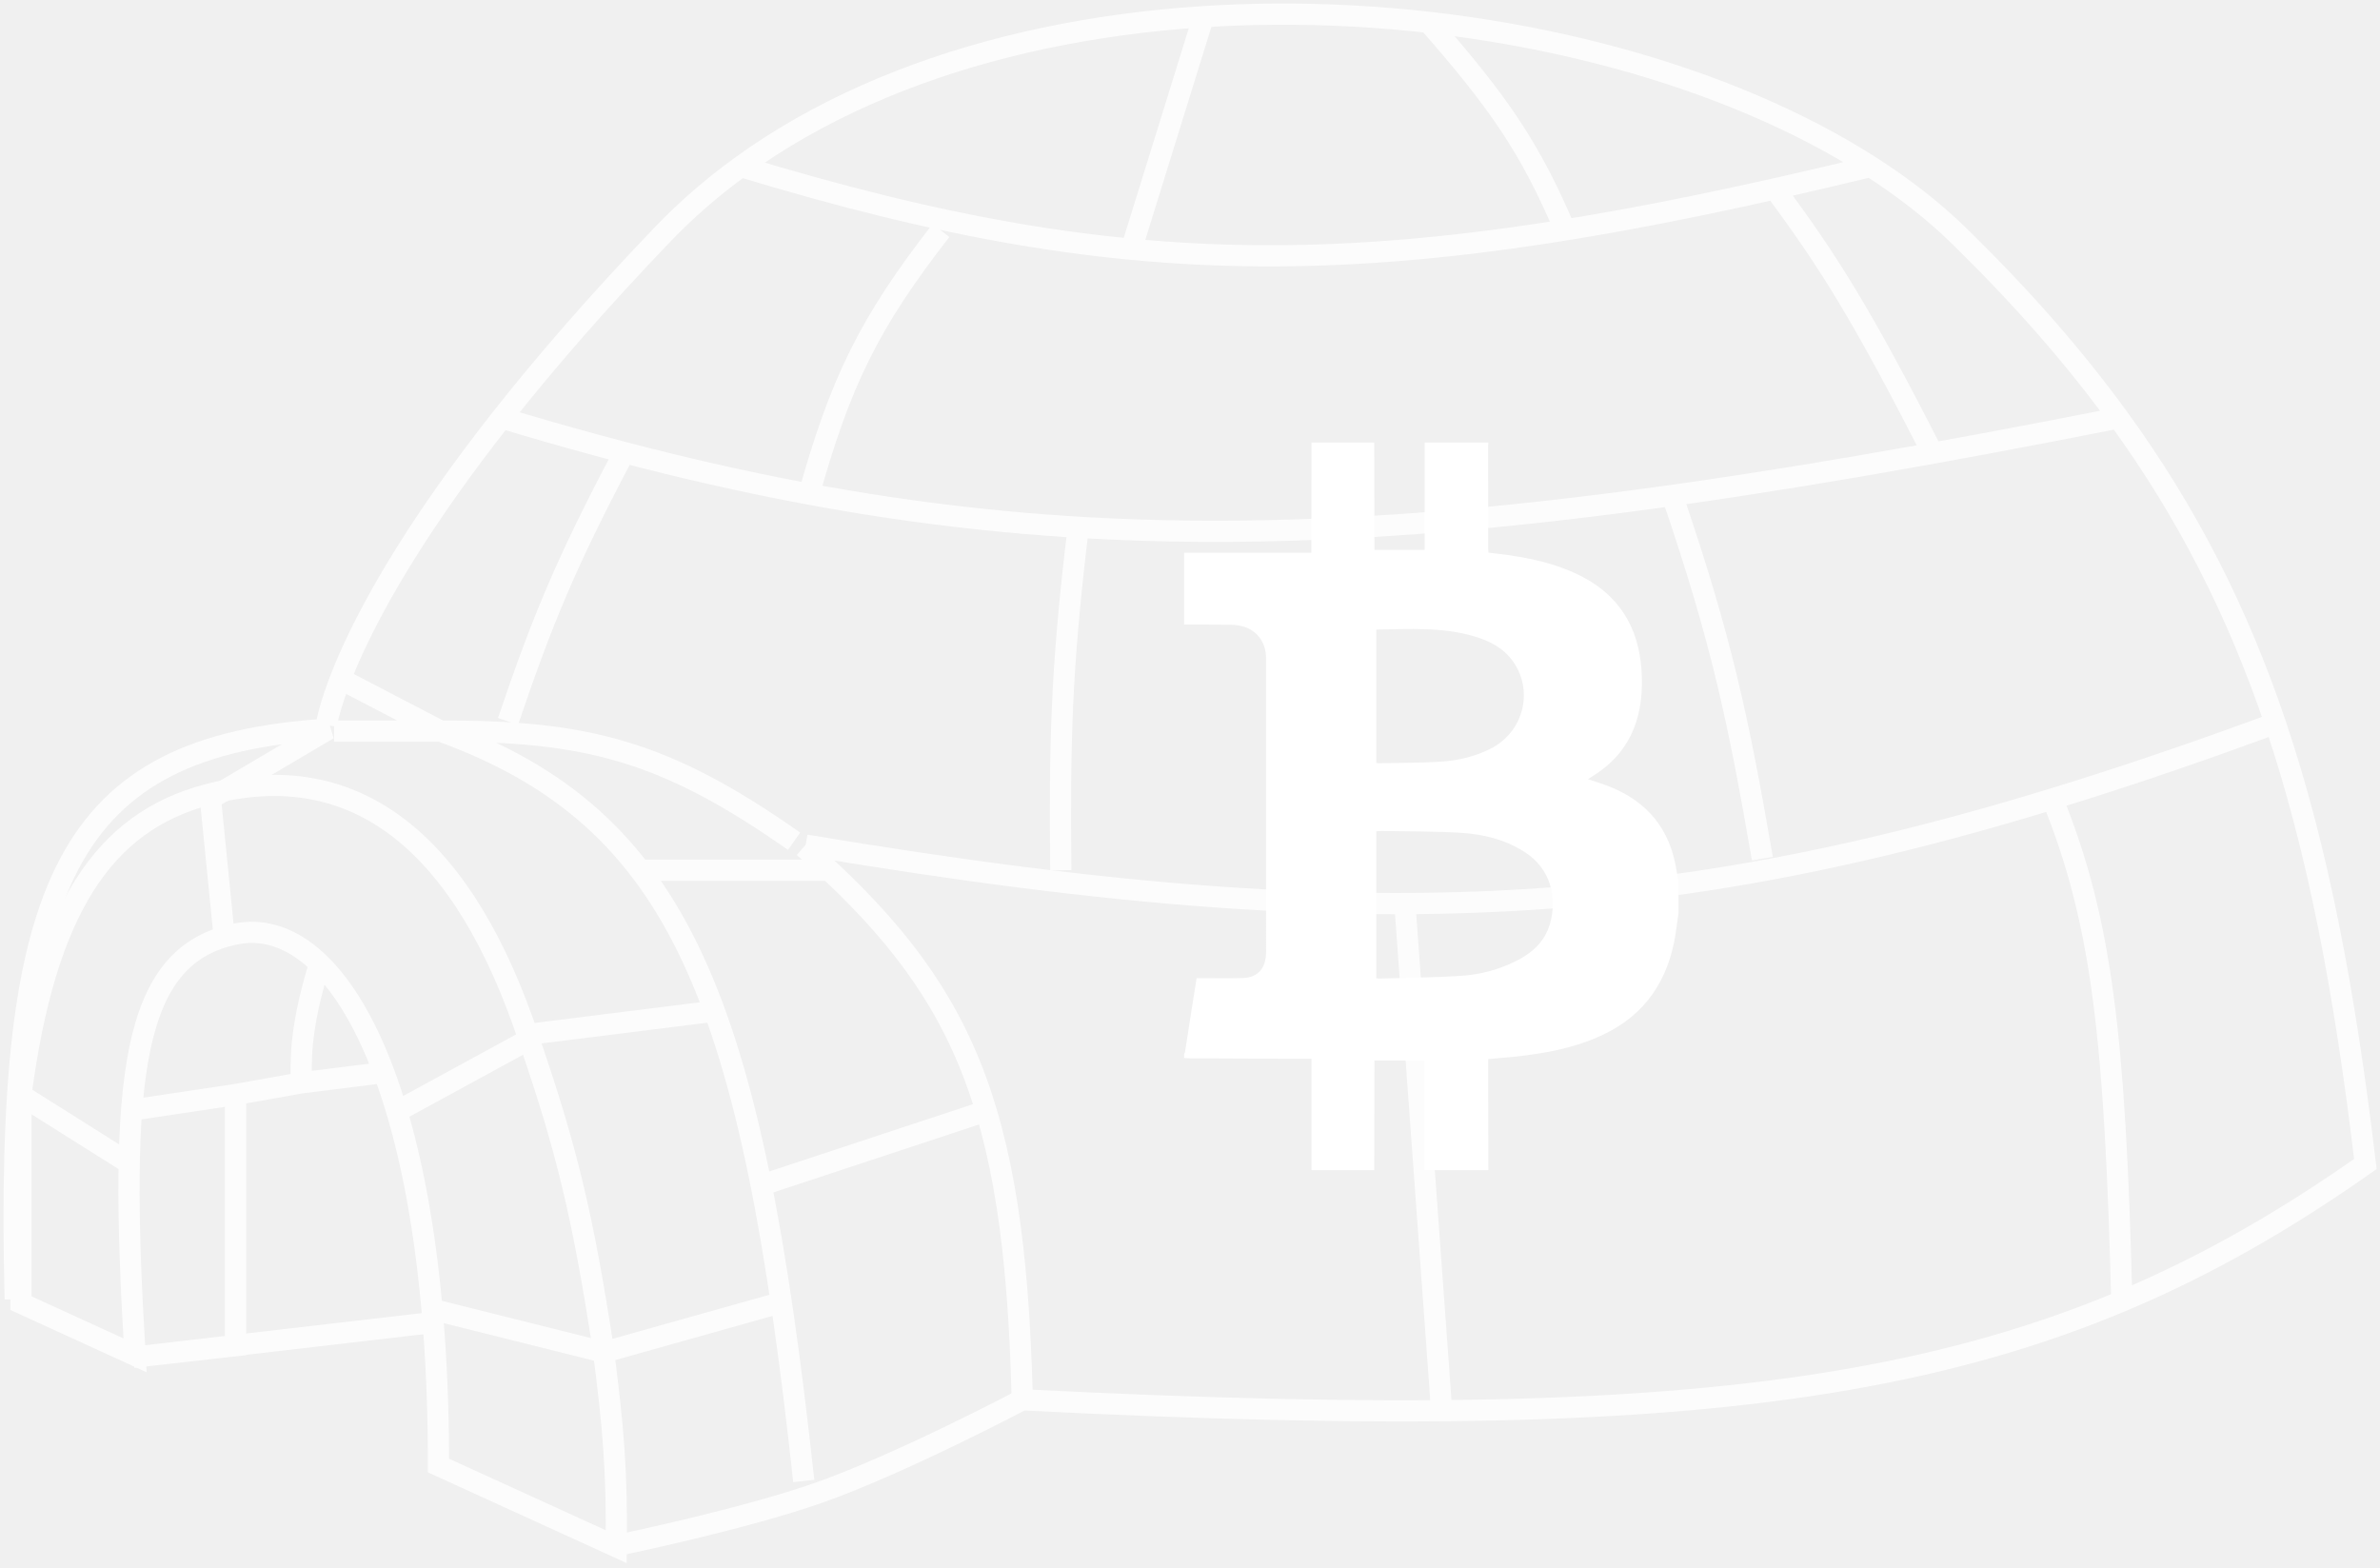
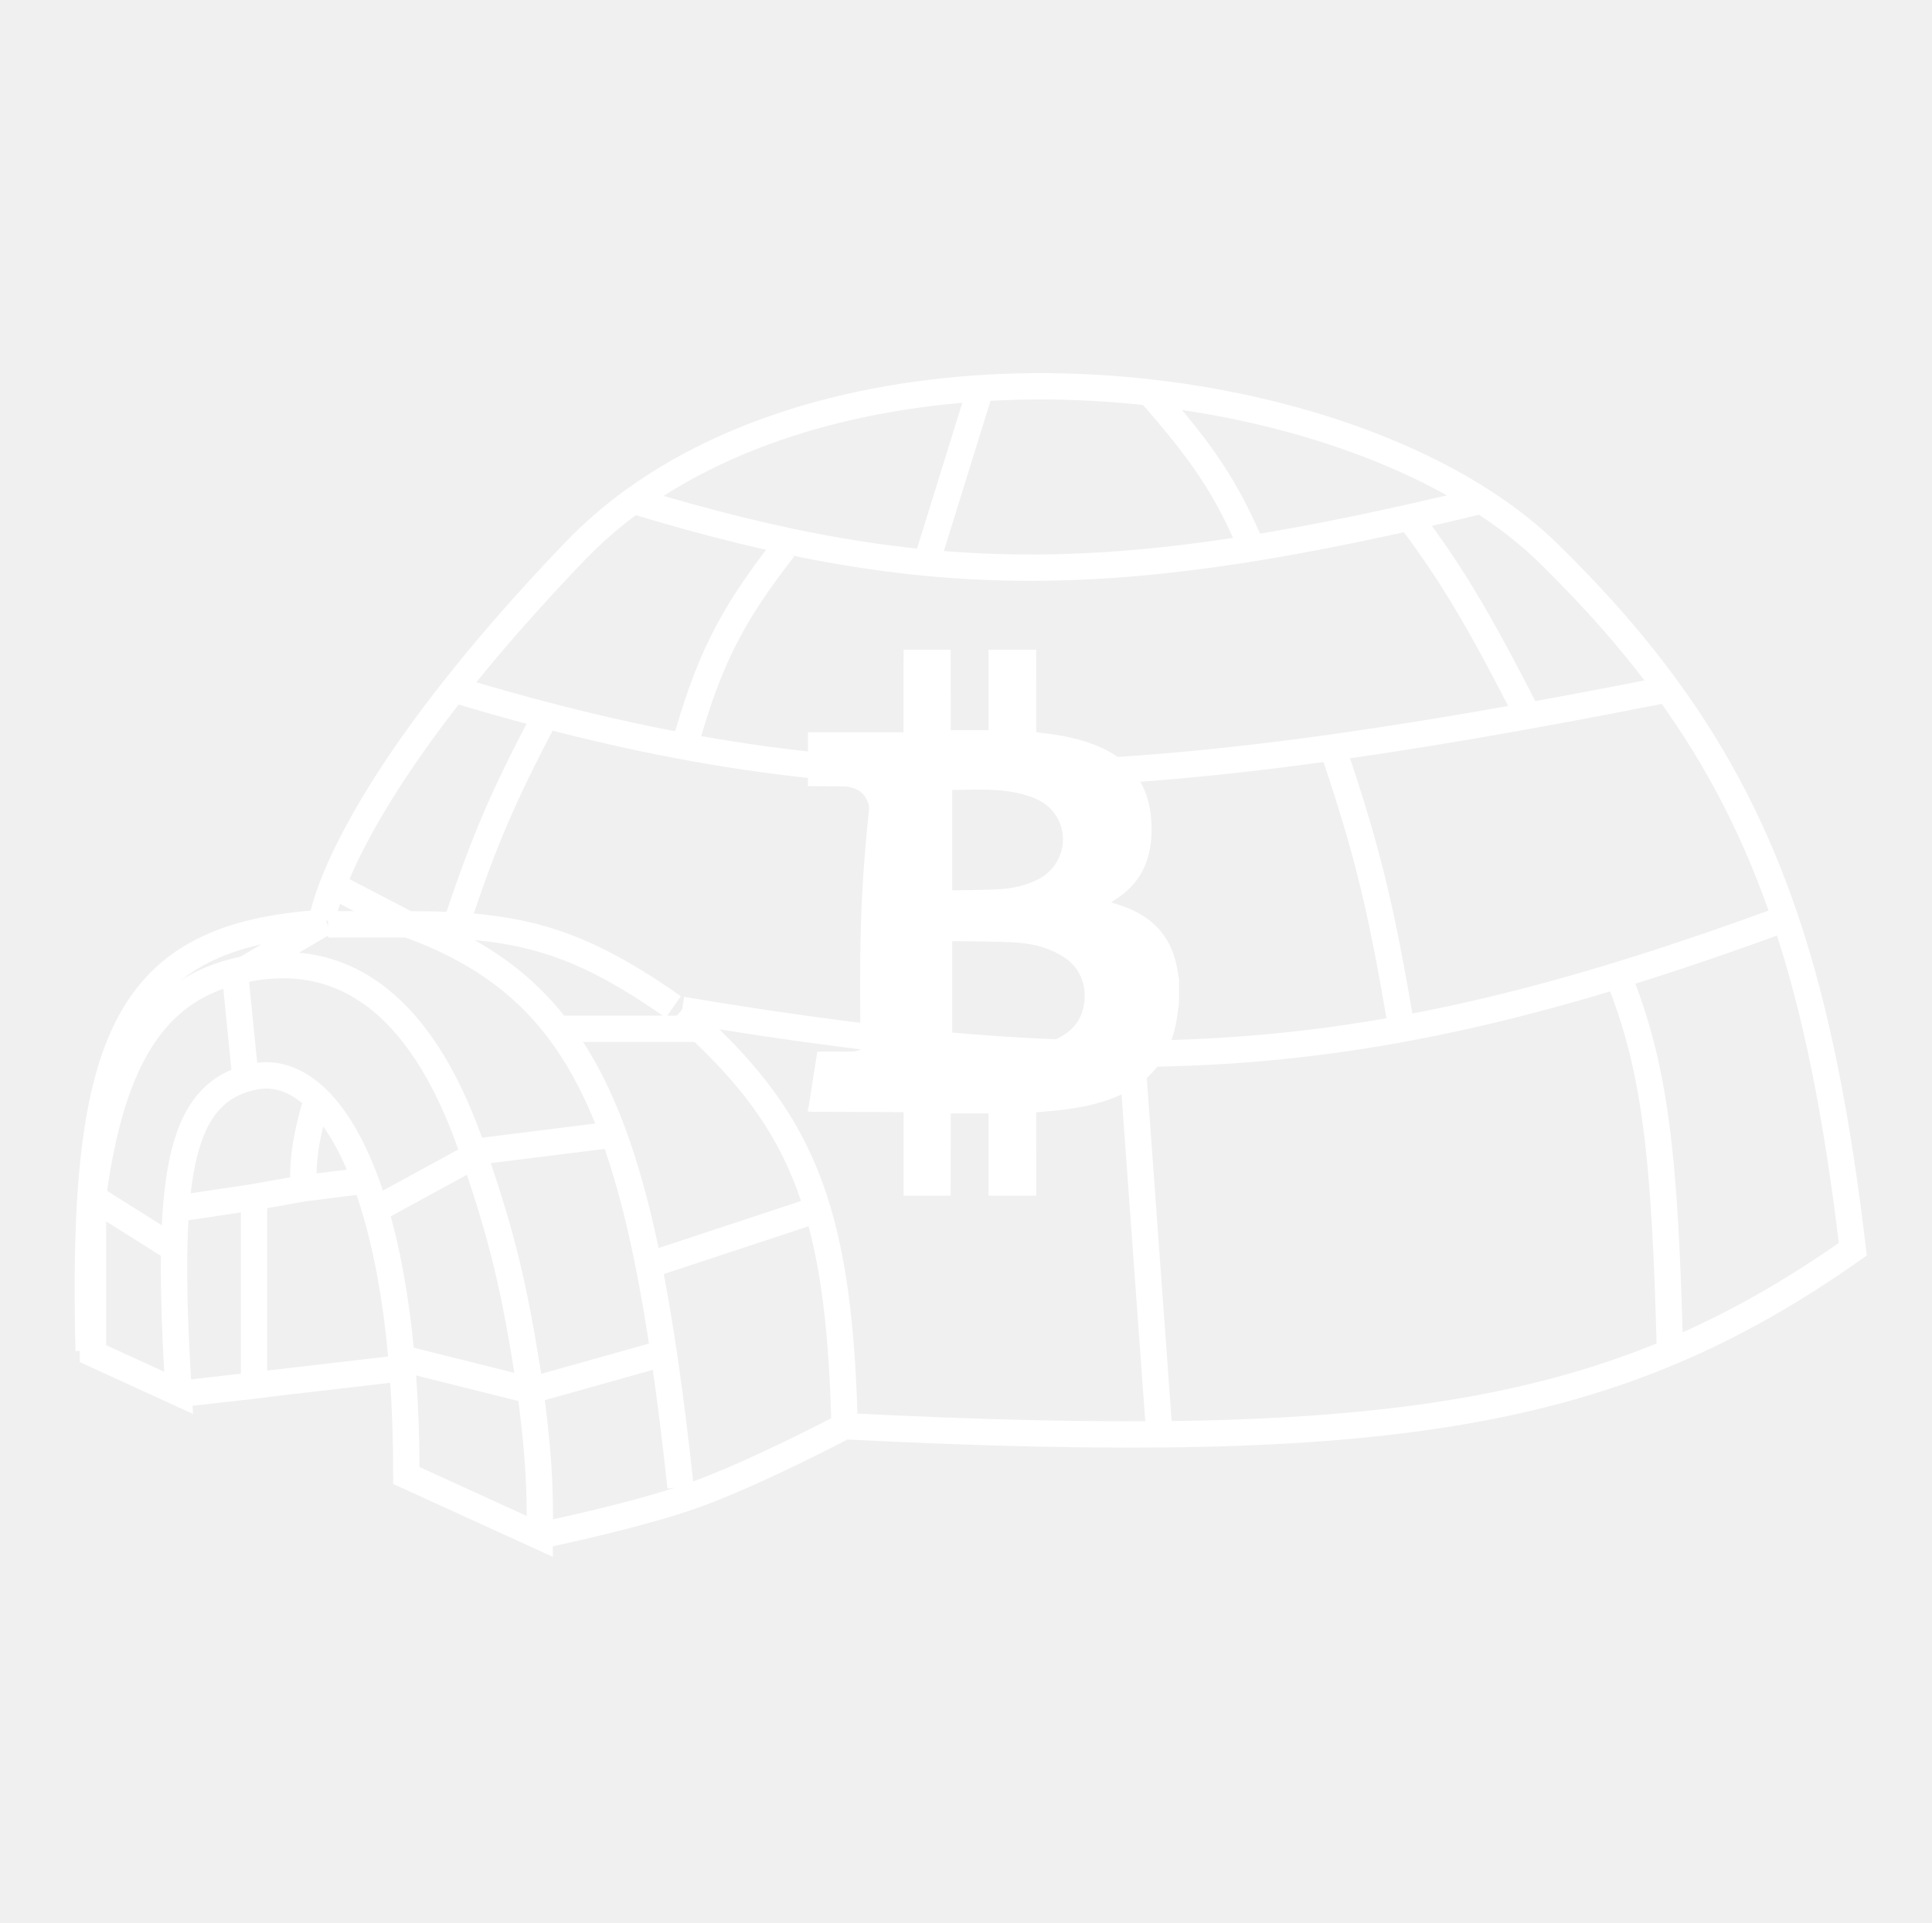
- <svg xmlns="http://www.w3.org/2000/svg" width="337" height="222" viewBox="0 0 337 222" fill="none">
-   <g opacity="0.8">
-     <path d="M18.847 157.152L33.352 154.982M53.603 151.952L42.656 153.32M33.352 154.982V190.539L18.847 192.181L61.265 187.255M33.352 154.982L42.656 153.32M42.656 153.32C42.656 150.31 42.347 146.084 45.119 136.901M87.811 218.726C87.811 218.726 105.266 215.123 115.998 211.337C127.634 207.233 144.733 198.201 144.733 198.201C247.736 203.403 289.965 196.468 334.929 164.814C332.018 140.375 328.189 120.204 322.176 102.419M46.214 102.693C46.214 102.693 48.101 88.279 71.034 59.18M264.871 23.573C269.595 26.6 273.828 29.903 277.46 33.456C286.234 42.038 293.656 50.491 299.969 59.18M264.871 23.573C224.525 -2.279 148.361 -7.963 104.893 23.573M264.871 23.573C196.592 40.131 161.352 40.741 104.893 23.573M104.893 23.573C100.914 26.46 97.21 29.658 93.831 33.182C84.546 42.866 77.063 51.531 71.034 59.18M71.034 59.18C144.166 81.239 195.276 79.905 299.969 59.18M299.969 59.18C309.71 72.587 316.812 86.554 322.176 102.419M322.176 102.419C245.633 130.563 200.009 134.036 114.082 119.66" stroke="white" stroke-width="3" />
-     <path d="M85.895 191.36L110.251 184.518M100.947 143.195L74.675 146.479M107.788 167.825L138.438 157.699M90.547 123.217H117.366M71.938 102.145C76.751 87.903 80.131 79.735 88.084 64.653M152.669 74.779C150.251 94.672 150.029 105.065 150.206 123.217M198.918 127.87L204.118 199.57M300.448 184.518C299.495 147.206 297.679 130.457 290.596 113.092M249.546 121.575C246.129 101.78 243.755 90.656 236.958 70.674M273.902 64.653C263.636 44.474 258.873 36.946 251.188 26.614M202.202 3.079C212.312 14.576 216.715 21.045 221.632 32.635M170.184 3.079L160.332 34.824M133.239 32.635C123.14 45.624 118.982 53.942 114.356 70.674" stroke="white" stroke-width="3" />
-     <path d="M60.992 185.339L85.074 191.36M74.675 147.3L56.613 157.152M31.709 132.248L29.794 113.092L46.487 103.24C9.25 105.561 0.69 124.918 2.154 183.971M3.248 155.236L18.026 164.541" stroke="white" stroke-width="3" />
-     <path d="M33.352 132.248C48.129 129.238 62.147 155.254 62.086 207.506L87.263 219C87.371 208.643 86.912 202.375 85.348 190.539C82.51 172.127 80.23 162.668 74.948 147.3C65.918 119.934 50.78 106.774 29.247 112.545C14.742 116.431 6.441 128.646 2.975 154.963V184.518L19.121 191.907C16.766 152.486 18.574 135.259 33.352 132.248Z" stroke="white" stroke-width="3" />
-     <path d="M113.809 119.934C136.173 139.66 143.67 155.926 144.733 197.654M113.809 209.695C106.445 141.864 96.499 115.883 62.36 103.514M62.36 103.514H47.308M62.36 103.514L49.224 96.672M62.36 103.514C83.114 103.468 94.192 106.301 112.44 119.113" stroke="white" stroke-width="3" />
-   </g>
-   <path fill-rule="evenodd" clip-rule="evenodd" d="M194.881 89.144V108.024C195.043 108.041 195.171 108.07 195.3 108.067C198.189 108.006 201.082 108.03 203.965 107.848C206.406 107.694 208.798 107.147 211.037 106.023C215.657 103.706 217.197 97.975 214.312 93.757C212.953 91.771 210.978 90.776 208.828 90.128C204.268 88.754 199.599 89.072 194.881 89.144ZM194.876 117.71V138.506C195.034 138.526 195.164 138.559 195.292 138.555C199.167 138.44 203.048 138.423 206.914 138.168C209.486 137.999 212.009 137.357 214.382 136.216C216.726 135.089 218.698 133.512 219.477 130.77C220.496 127.187 219.655 123.048 215.882 120.635C213.106 118.858 210.016 118.115 206.85 117.919C203.117 117.689 199.368 117.733 195.626 117.663C195.383 117.659 195.141 117.693 194.876 117.71ZM167.667 149.8C167.667 149.609 167.667 149.418 167.667 149.227C167.709 149.148 167.776 149.073 167.789 148.989C168.114 146.924 168.432 144.857 168.755 142.791C168.978 141.368 169.206 139.947 169.436 138.501C169.776 138.501 170.043 138.501 170.31 138.501C172.194 138.498 174.078 138.538 175.96 138.483C178.119 138.42 179.271 137.097 179.271 134.79C179.272 120.919 179.271 107.047 179.269 93.175C179.269 91.016 178.017 89.263 176.049 88.717C175.512 88.569 174.946 88.474 174.392 88.465C172.15 88.427 169.908 88.431 167.667 88.42V78.262H185.681C185.681 77.869 185.68 77.587 185.681 77.304C185.689 72.425 185.697 67.546 185.705 62.667H194.59C194.597 67.456 194.604 72.245 194.612 77.034C194.612 77.313 194.612 77.593 194.612 77.847H201.724V62.667H210.743C210.733 62.809 210.714 62.951 210.714 63.093C210.713 67.979 210.714 72.864 210.717 77.75C210.717 77.91 210.748 78.071 210.766 78.252C211.261 78.31 211.727 78.361 212.192 78.419C215.626 78.84 219.015 79.472 222.252 80.823C225.674 82.249 228.6 84.349 230.5 87.805C231.855 90.272 232.38 92.982 232.478 95.8C232.692 102.01 230.552 106.89 225.325 110.012C225.182 110.096 225.053 110.206 224.868 110.34C225.778 110.641 226.613 110.889 227.431 111.193C232.436 113.056 235.946 116.441 237.177 122.109C237.377 123.032 237.505 123.973 237.667 124.905V129.34C237.531 130.301 237.408 131.265 237.259 132.223C236.227 138.872 232.902 143.678 227.085 146.459C222.989 148.417 218.629 149.192 214.201 149.645C213.051 149.763 211.9 149.856 210.717 149.963C210.717 151.039 210.716 152.037 210.718 153.035C210.726 157.251 210.735 161.466 210.743 165.681H201.724V150.162H194.612C194.612 150.46 194.612 150.741 194.612 151.022C194.604 155.909 194.597 160.795 194.59 165.681H185.705V149.919C185.353 149.919 185.111 149.92 184.869 149.919C179.425 149.897 173.98 149.874 168.535 149.849C168.246 149.848 167.956 149.816 167.667 149.8Z" fill="white" />
+ <svg xmlns="http://www.w3.org/2000/svg" width="220" height="219" viewBox="0 0 220 219" fill="none">
+   <path d="M20.17 137.663L28.926 136.353M41.152 134.524L34.544 135.35M28.926 136.353V157.818L20.17 158.81L45.778 155.836M28.926 136.353L34.544 135.35M34.544 135.35C34.544 133.533 34.357 130.982 36.03 125.438M61.803 174.835C61.803 174.835 72.34 172.659 78.819 170.374C85.844 167.897 96.166 162.444 96.166 162.444C158.348 165.584 183.841 161.398 210.985 142.289C209.228 127.535 206.916 115.358 203.286 104.622M36.691 104.787C36.691 104.787 37.831 96.086 51.675 78.519M168.692 57.023C171.544 58.851 174.099 60.845 176.292 62.989C181.589 68.17 186.069 73.274 189.88 78.519M168.692 57.023C144.335 41.417 98.356 37.986 72.115 57.023M168.692 57.023C127.473 67.019 106.199 67.388 72.115 57.023M72.115 57.023C69.713 58.766 67.477 60.697 65.437 62.824C59.832 68.67 55.314 73.901 51.675 78.519M51.675 78.519C95.824 91.836 126.678 91.03 189.88 78.519M189.88 78.519C195.76 86.612 200.048 95.044 203.286 104.622M203.286 104.622C157.078 121.612 129.535 123.709 77.663 115.03" stroke="white" stroke-width="3" />
+   <path d="M60.646 158.314L75.35 154.184M69.733 129.238L53.873 131.22M73.863 144.106L92.366 137.994M63.455 117.178H79.645M52.221 104.457C55.126 95.859 57.167 90.928 61.968 81.823M100.957 87.936C99.497 99.945 99.363 106.219 99.47 117.178M128.877 119.986L132.016 163.27M190.169 154.184C189.594 131.659 188.497 121.548 184.222 111.065M159.44 116.186C157.378 104.236 155.945 97.521 151.841 85.458M174.144 81.823C167.946 69.641 165.071 65.097 160.432 58.859M130.86 44.651C136.963 51.592 139.621 55.497 142.589 62.494M111.53 44.651L105.583 63.816M89.227 62.494C83.131 70.335 80.621 75.357 77.828 85.458" stroke="white" stroke-width="3" />
+   <path d="M45.612 154.679L60.151 158.314M53.873 131.716L42.969 137.663M27.935 122.629L26.779 111.065L36.856 105.117C14.377 106.518 9.209 118.204 10.093 153.853M10.754 136.507L19.675 142.124" stroke="white" stroke-width="3" />
+   <path d="M28.926 122.63C37.847 120.812 46.309 136.518 46.273 168.062L61.472 175C61.537 168.748 61.26 164.964 60.315 157.819C58.602 146.704 57.226 140.994 54.038 131.716C48.586 115.195 39.447 107.251 26.448 110.735C17.692 113.081 12.681 120.455 10.588 136.342V154.184L20.335 158.645C18.914 134.847 20.005 124.447 28.926 122.63Z" stroke="white" stroke-width="3" />
+   <path d="M77.498 115.195C90.998 127.103 95.525 136.923 96.166 162.114M77.498 169.383C73.052 128.434 67.048 112.749 46.438 105.283M46.438 105.283H37.352M46.438 105.283L38.508 101.152M46.438 105.283C58.968 105.255 65.655 106.965 76.671 114.699" stroke="white" stroke-width="3" />
+   <path fill-rule="evenodd" clip-rule="evenodd" d="M108.429 89.984V101.381C108.526 101.392 108.604 101.409 108.682 101.407C110.426 101.37 112.172 101.385 113.912 101.275C115.386 101.182 116.83 100.852 118.182 100.174C120.971 98.775 121.901 95.315 120.159 92.769C119.339 91.57 118.146 90.969 116.849 90.578C114.095 89.748 111.277 89.94 108.429 89.984M108.426 107.228V119.783C108.522 119.795 108.6 119.815 108.677 119.813C111.017 119.743 113.359 119.733 115.693 119.579C117.246 119.477 118.769 119.089 120.202 118.401C121.616 117.72 122.807 116.768 123.278 115.113C123.892 112.95 123.385 110.451 121.107 108.994C119.431 107.922 117.566 107.473 115.655 107.355C113.401 107.216 111.138 107.243 108.879 107.2C108.732 107.198 108.586 107.218 108.426 107.228M92 126.601C92 126.486 92 126.371 92 126.255C92.025 126.208 92.066 126.163 92.074 126.112C92.27 124.865 92.462 123.617 92.657 122.37C92.791 121.511 92.929 120.653 93.068 119.78C93.274 119.78 93.435 119.78 93.596 119.78C94.733 119.779 95.871 119.803 97.007 119.769C98.31 119.731 99.006 118.933 99.006 117.54C99.006 109.166 99.005 100.792 99.004 92.418C99.004 91.114 98.248 90.056 97.061 89.727C96.736 89.637 96.394 89.58 96.06 89.574C94.707 89.551 93.353 89.554 92 89.547V83.415H102.875C102.875 83.178 102.875 83.007 102.875 82.837C102.88 79.891 102.885 76.946 102.889 74H108.253C108.258 76.891 108.262 79.782 108.266 82.674C108.267 82.842 108.266 83.011 108.266 83.164H112.56V74H118.005C117.999 74.086 117.987 74.172 117.987 74.257C117.987 77.207 117.987 80.156 117.989 83.105C117.989 83.202 118.008 83.299 118.019 83.409C118.317 83.444 118.599 83.475 118.879 83.509C120.952 83.764 122.999 84.145 124.952 84.96C127.018 85.822 128.785 87.089 129.932 89.176C130.75 90.665 131.067 92.301 131.126 94.002C131.255 97.751 129.963 100.697 126.807 102.582C126.722 102.633 126.643 102.699 126.532 102.78C127.081 102.962 127.585 103.111 128.079 103.295C131.101 104.419 133.22 106.463 133.962 109.885C134.083 110.442 134.16 111.01 134.258 111.572V114.25C134.176 114.83 134.102 115.412 134.012 115.991C133.389 120.004 131.382 122.905 127.87 124.584C125.397 125.766 122.765 126.234 120.092 126.508C119.398 126.579 118.703 126.635 117.989 126.699C117.989 127.349 117.988 127.952 117.989 128.554C117.994 131.099 118 133.644 118.005 136.189H112.56V126.82H108.266C108.266 127 108.267 127.17 108.266 127.339C108.262 130.289 108.258 133.239 108.253 136.189H102.889V126.673C102.677 126.673 102.531 126.674 102.385 126.673C99.098 126.66 95.811 126.646 92.524 126.631C92.35 126.63 92.175 126.611 92 126.601" fill="white" />
</svg>
